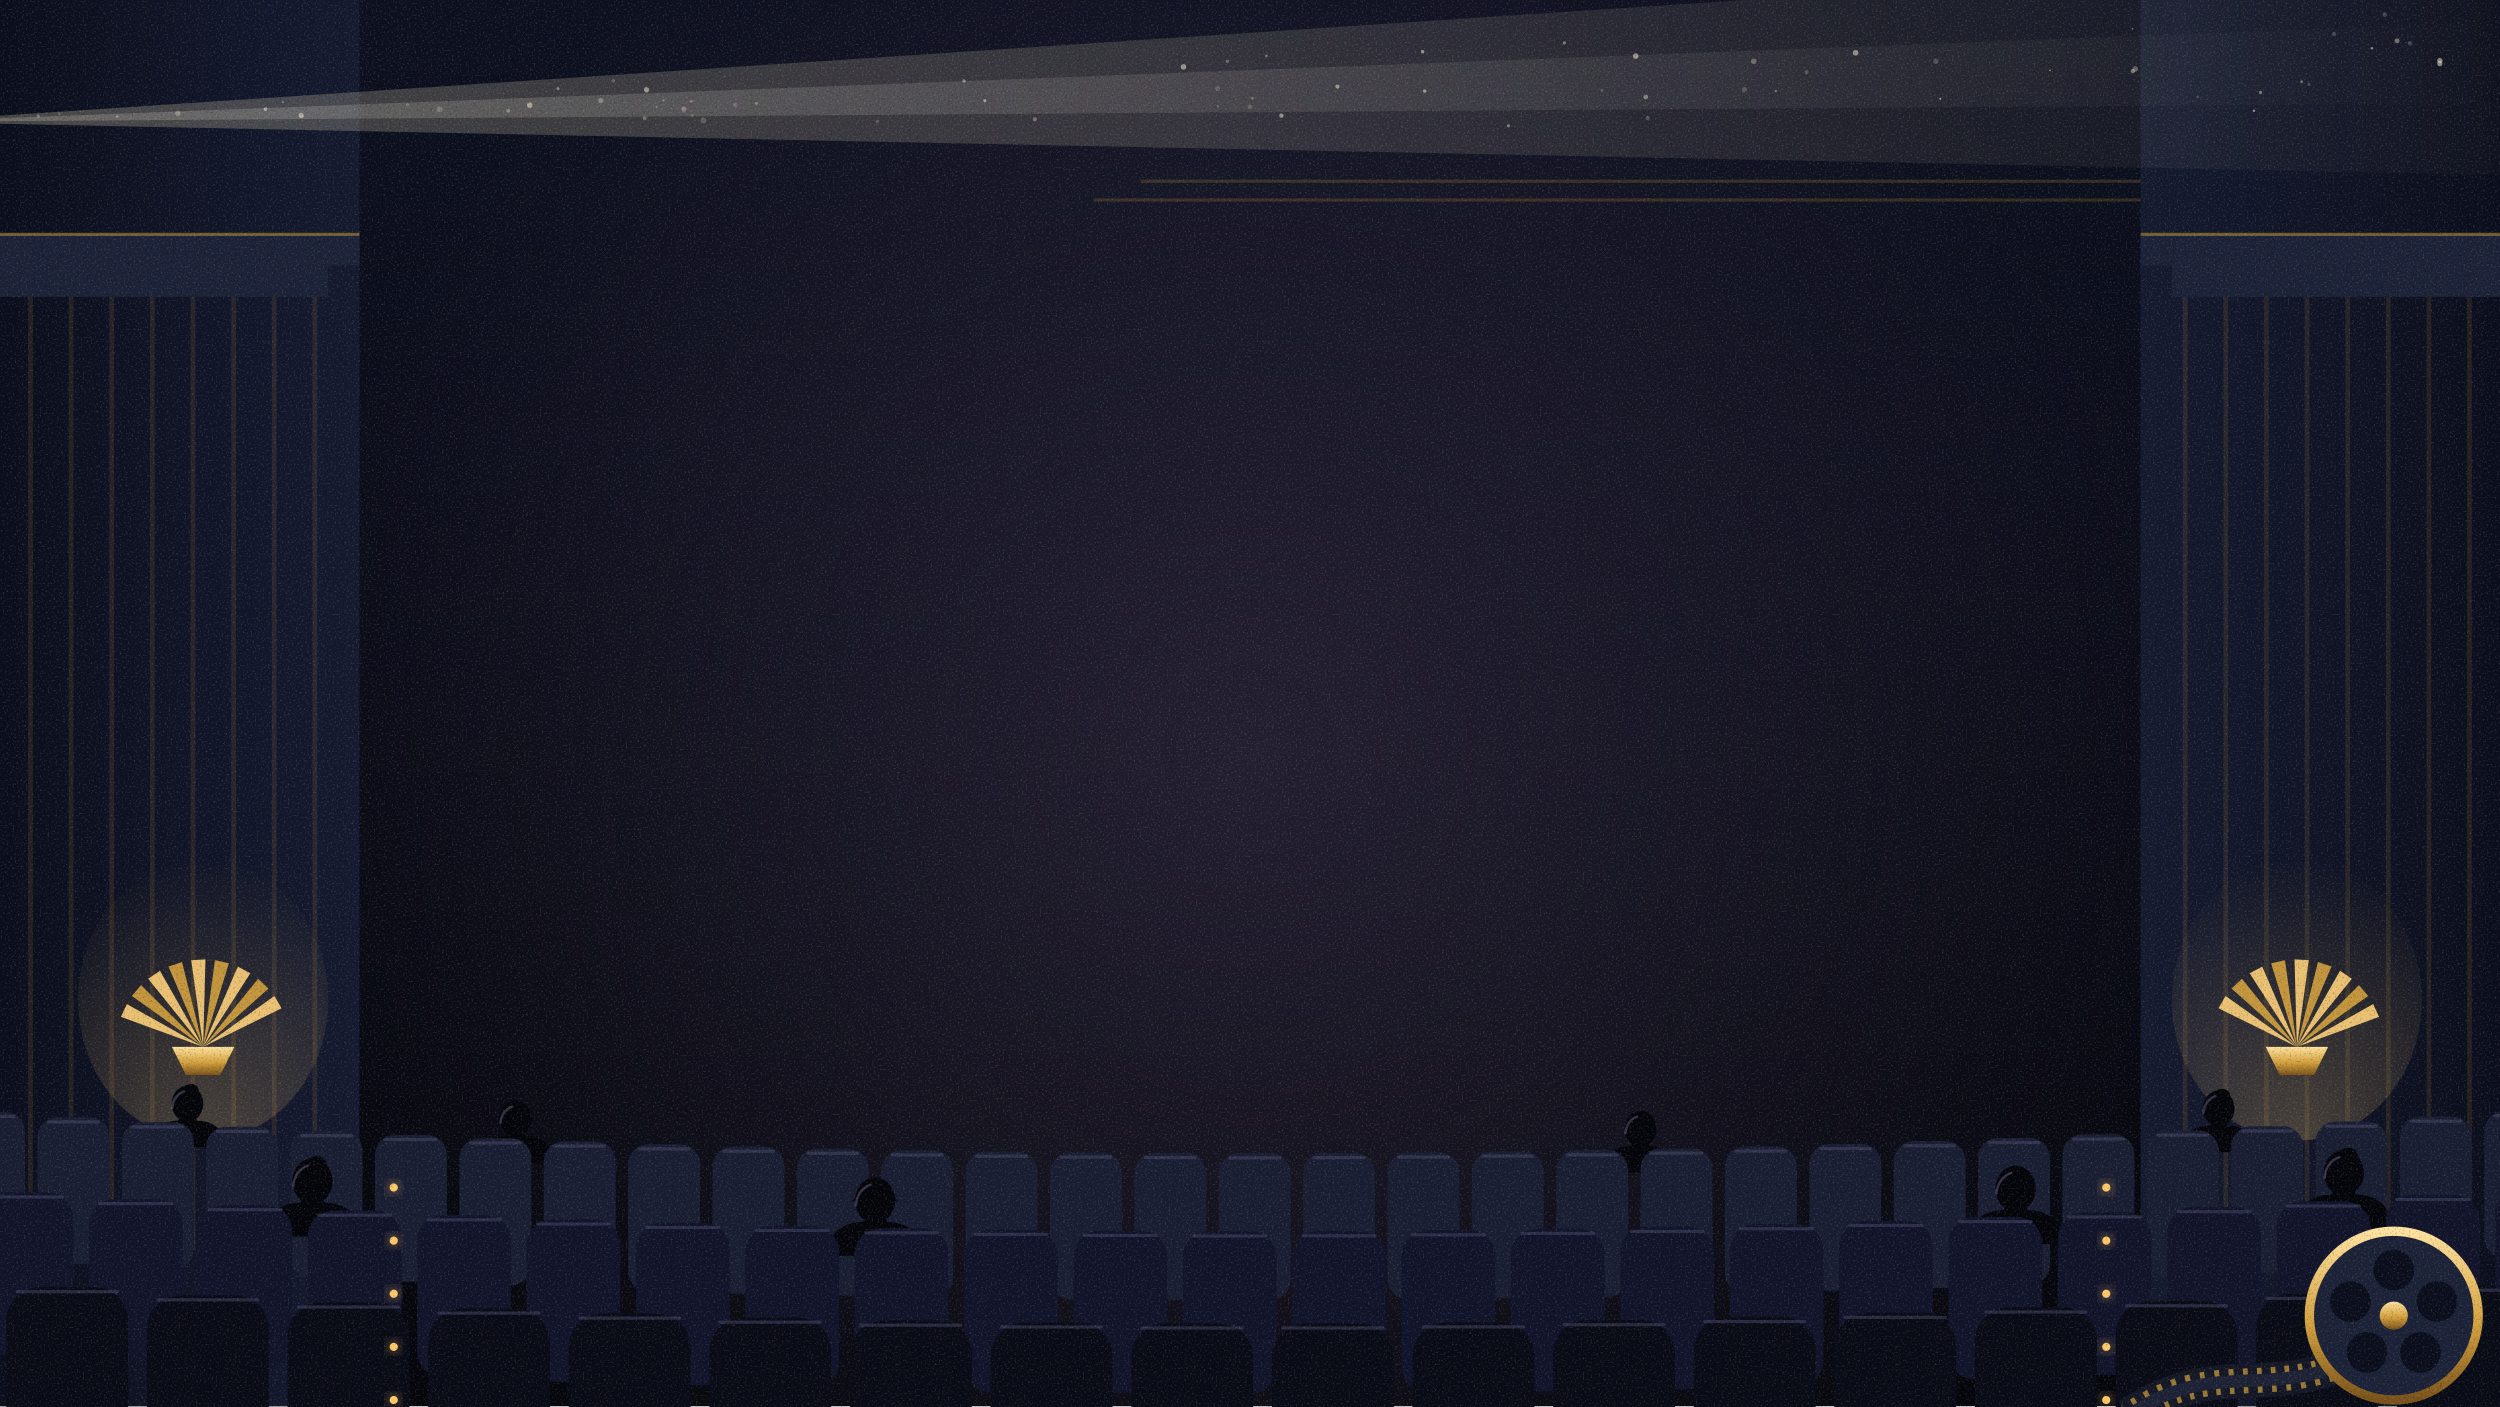
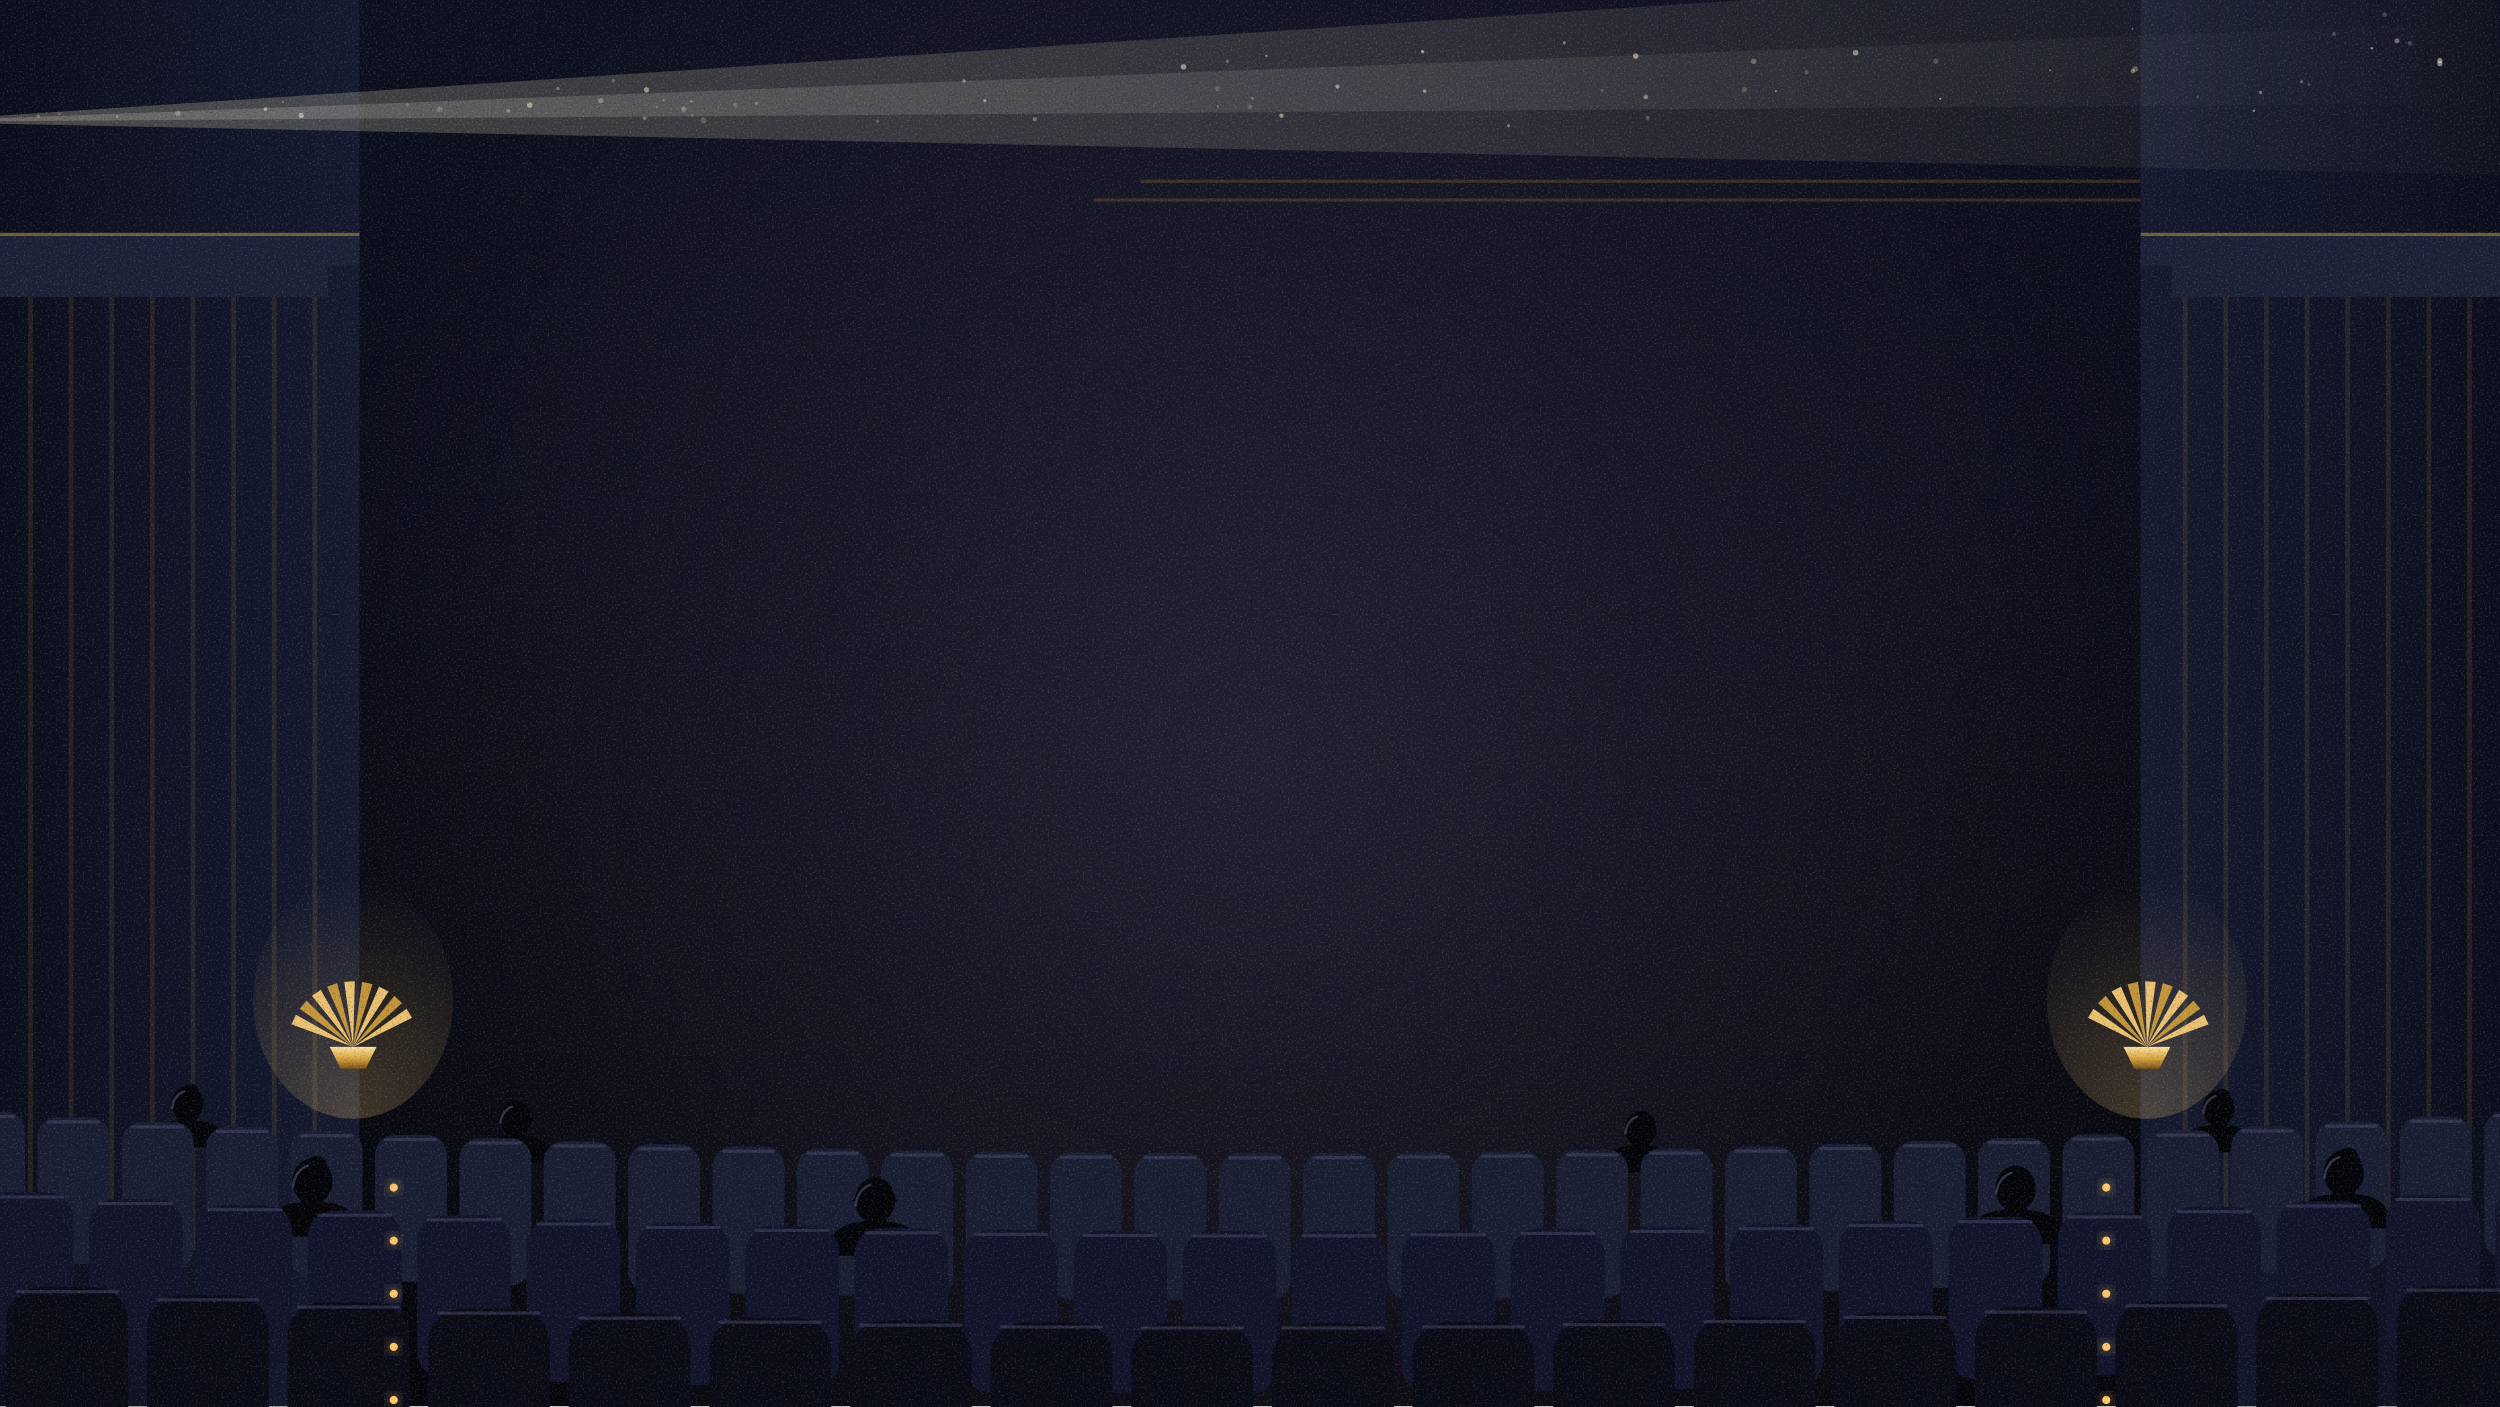
<svg xmlns="http://www.w3.org/2000/svg" width="1600" height="900" viewBox="0 0 1600 900">
  <defs>
    <linearGradient id="bg" x1="0" y1="0" x2="0" y2="1">
      <stop offset="0" stop-color="#0d1020" />
      <stop offset="1" stop-color="#05060c" />
    </linearGradient>
    <radialGradient id="screen" gradientUnits="userSpaceOnUse" cx="800" cy="480" r="620">
      <stop offset="0" stop-color="#3a3048" stop-opacity=".55" />
      <stop offset="1" stop-color="#3a3048" stop-opacity="0" />
    </radialGradient>
    <linearGradient id="wallL" x1="0" y1="0" x2="1" y2="0">
      <stop offset="0" stop-color="#0b0e1c" />
      <stop offset="1" stop-color="#151a30" />
    </linearGradient>
    <linearGradient id="gold" x1="0" y1="0" x2="0" y2="1">
      <stop offset="0" stop-color="#ffe2a0" />
      <stop offset=".55" stop-color="#d4a23e" />
      <stop offset="1" stop-color="#7a521a" />
    </linearGradient>
    <radialGradient id="sconce" cx="50%" cy="100%" r="100%">
      <stop offset="0" stop-color="#ffd27a" stop-opacity=".8" />
      <stop offset="1" stop-color="#ffd27a" stop-opacity="0" />
    </radialGradient>
    <filter id="g" x="-60%" y="-60%" width="220%" height="220%">
      <feGaussianBlur stdDeviation="4" result="b" />
      <feMerge>
        <feMergeNode in="b" />
        <feMergeNode in="SourceGraphic" />
      </feMerge>
    </filter>
    <filter id="blur" x="-50%" y="-50%" width="200%" height="200%">
      <feGaussianBlur stdDeviation="10" />
    </filter>
    <filter id="grainD" x="0" y="0" width="100%" height="100%">
      <feTurbulence type="fractalNoise" baseFrequency=".8" numOctaves="2" seed="4" stitchTiles="stitch" />
      <feColorMatrix values="0 0 0 0 0  0 0 0 0 0  0 0 0 0 0  3 0 0 0 -1.62" />
    </filter>
    <filter id="grainL" x="0" y="0" width="100%" height="100%">
      <feTurbulence type="fractalNoise" baseFrequency=".8" numOctaves="2" seed="9" stitchTiles="stitch" />
      <feColorMatrix values="0 0 0 0 1  0 0 0 0 .95  0 0 0 0 .85  -3 0 0 0 1.38" />
    </filter>
    <linearGradient id="cone1" gradientUnits="userSpaceOnUse" x1="-60" y1="78" x2="1600" y2="40">
      <stop offset="0" stop-color="#fff1c8" stop-opacity="0.26" />
      <stop offset="1" stop-color="#fff1c8" stop-opacity="0.02" />
    </linearGradient>
    <linearGradient id="cone2" gradientUnits="userSpaceOnUse" x1="-60" y1="78" x2="1600" y2="40">
      <stop offset="0" stop-color="#fffbe8" stop-opacity="0.2" />
      <stop offset="1" stop-color="#fffbe8" stop-opacity="0" />
    </linearGradient>
  </defs>
  <rect width="1600" height="900" fill="url(#bg)" />
  <rect width="1600" height="900" fill="url(#screen)" />
  <path d="M700 128 H1560 M730 116 H1540" stroke="#d4a23e" stroke-opacity=".2" stroke-width="2" />
  <rect x="0" y="0" width="230" height="900" fill="url(#wallL)" />
  <rect x="18" y="150" width="3" height="650" fill="#d4a23e" opacity=".12" />
  <rect x="44" y="150" width="3" height="650" fill="#d4a23e" opacity=".12" />
  <rect x="70" y="150" width="3" height="650" fill="#d4a23e" opacity=".12" />
  <rect x="96" y="150" width="3" height="650" fill="#d4a23e" opacity=".12" />
  <rect x="122" y="150" width="3" height="650" fill="#d4a23e" opacity=".12" />
  <rect x="148" y="150" width="3" height="650" fill="#d4a23e" opacity=".12" />
  <rect x="174" y="150" width="3" height="650" fill="#d4a23e" opacity=".12" />
  <rect x="200" y="150" width="3" height="650" fill="#d4a23e" opacity=".12" />
  <path d="M0 150 H230 V170 H210 V190 H0Z" fill="#1c2238" />
  <path d="M0 150 H230" stroke="#d4a23e" stroke-opacity=".5" stroke-width="2" />
-   <ellipse cx="130" cy="640" rx="80" ry="90" fill="url(#sconce)" opacity=".3" />
+   <ellipse cx="226" cy="640" rx="64" ry="76" fill="url(#sconce)" opacity=".3" />
  <g opacity="0.9">
-     <path d="M130 670 L77.4 650.8 L81.2 642.6Z" fill="#ffd27a" />
-     <path d="M130 670 L84.4 637.4 L90.3 630.5Z" fill="#d4a23e" />
-     <path d="M130 670 L94.8 626.4 L102.4 621.3Z" fill="#ffd27a" />
-     <path d="M130 670 L107.8 618.6 L116.5 615.7Z" fill="#d4a23e" />
-     <path d="M130 670 L122.4 614.5 L131.5 614Z" fill="#ffd27a" />
-     <path d="M130 670 L137.6 614.5 L146.5 616.5Z" fill="#d4a23e" />
-     <path d="M130 670 L152.2 618.6 L160.2 622.9Z" fill="#ffd27a" />
-     <path d="M130 670 L165.2 626.4 L171.8 632.7Z" fill="#d4a23e" />
-     <path d="M130 670 L175.6 637.4 L180.2 645.3Z" fill="#ffd27a" />
+     <path d="M226 670 L186.5 655.6 L189.4 649.4Z" fill="#ffd27a" />
+     <path d="M226 670 L191.8 645.6 L196.2 640.4Z" fill="#d4a23e" />
+     <path d="M226 670 L199.6 637.3 L205.3 633.5Z" fill="#ffd27a" />
+     <path d="M226 670 L209.4 631.4 L215.8 629.2Z" fill="#d4a23e" />
+     <path d="M226 670 L220.3 628.4 L227.1 628Z" fill="#ffd27a" />
+     <path d="M226 670 L231.7 628.4 L238.4 629.9Z" fill="#d4a23e" />
+     <path d="M226 670 L242.6 631.4 L248.7 634.6Z" fill="#ffd27a" />
+     <path d="M226 670 L252.4 637.3 L257.3 642Z" fill="#d4a23e" />
+     <path d="M226 670 L260.2 645.6 L263.7 651.4Z" fill="#ffd27a" />
  </g>
-   <path d="M110 670 H150 L141 688 H119Z" fill="url(#gold)" />
+   <path d="M211 670 H241 L234 684 H218Z" fill="url(#gold)" />
  <g transform="translate(1600 0) scale(-1 1)">
    <rect x="0" y="0" width="230" height="900" fill="url(#wallL)" />
    <rect x="18" y="150" width="3" height="650" fill="#d4a23e" opacity=".12" />
    <rect x="44" y="150" width="3" height="650" fill="#d4a23e" opacity=".12" />
    <rect x="70" y="150" width="3" height="650" fill="#d4a23e" opacity=".12" />
    <rect x="96" y="150" width="3" height="650" fill="#d4a23e" opacity=".12" />
    <rect x="122" y="150" width="3" height="650" fill="#d4a23e" opacity=".12" />
    <rect x="148" y="150" width="3" height="650" fill="#d4a23e" opacity=".12" />
    <rect x="174" y="150" width="3" height="650" fill="#d4a23e" opacity=".12" />
    <rect x="200" y="150" width="3" height="650" fill="#d4a23e" opacity=".12" />
    <path d="M0 150 H230 V170 H210 V190 H0Z" fill="#1c2238" />
    <path d="M0 150 H230" stroke="#d4a23e" stroke-opacity=".5" stroke-width="2" />
-     <ellipse cx="130" cy="640" rx="80" ry="90" fill="url(#sconce)" opacity=".3" />
+     <ellipse cx="226" cy="640" rx="64" ry="76" fill="url(#sconce)" opacity=".3" />
    <g opacity="0.9">
-       <path d="M130 670 L77.4 650.8 L81.2 642.6Z" fill="#ffd27a" />
-       <path d="M130 670 L84.4 637.4 L90.3 630.5Z" fill="#d4a23e" />
-       <path d="M130 670 L94.8 626.4 L102.4 621.3Z" fill="#ffd27a" />
-       <path d="M130 670 L107.8 618.6 L116.5 615.7Z" fill="#d4a23e" />
-       <path d="M130 670 L122.4 614.5 L131.5 614Z" fill="#ffd27a" />
-       <path d="M130 670 L137.6 614.5 L146.5 616.5Z" fill="#d4a23e" />
-       <path d="M130 670 L152.2 618.6 L160.2 622.9Z" fill="#ffd27a" />
-       <path d="M130 670 L165.2 626.4 L171.8 632.7Z" fill="#d4a23e" />
-       <path d="M130 670 L175.6 637.4 L180.2 645.3Z" fill="#ffd27a" />
+       <path d="M226 670 L186.5 655.6 L189.4 649.4Z" fill="#ffd27a" />
+       <path d="M226 670 L191.8 645.6 L196.2 640.4Z" fill="#d4a23e" />
+       <path d="M226 670 L199.6 637.3 L205.3 633.5Z" fill="#ffd27a" />
+       <path d="M226 670 L209.4 631.4 L215.8 629.2Z" fill="#d4a23e" />
+       <path d="M226 670 L220.3 628.4 L227.1 628Z" fill="#ffd27a" />
+       <path d="M226 670 L231.7 628.4 L238.4 629.9Z" fill="#d4a23e" />
+       <path d="M226 670 L242.6 631.4 L248.7 634.6Z" fill="#ffd27a" />
+       <path d="M226 670 L252.4 637.3 L257.3 642Z" fill="#d4a23e" />
+       <path d="M226 670 L260.2 645.6 L263.7 651.4Z" fill="#ffd27a" />
    </g>
-     <path d="M110 670 H150 L141 688 H119Z" fill="url(#gold)" />
+     <path d="M211 670 H241 L234 684 H218Z" fill="url(#gold)" />
  </g>
  <path d="M-60 78 L1601.6 112 L1598.4 -32Z" fill="url(#cone1)" />
  <path d="M-60 78 L1600.6 66 L1599.4 14Z" fill="url(#cone2)" />
  <circle cx="1365" cy="45.5" r="1.4" fill="#fff6dc" opacity="0.4" />
  <circle cx="1366.6" cy="44.1" r="1.8" fill="#fff6dc" opacity="0.3" />
  <circle cx="113.8" cy="72.5" r="1.7" fill="#fff6dc" opacity="0.3" />
  <circle cx="561.6" cy="77.7" r="1.1" fill="#fff6dc" opacity="0.2" />
  <circle cx="437.6" cy="69.9" r="1.7" fill="#fff6dc" opacity="0.3" />
  <circle cx="442.4" cy="64.9" r="0.9" fill="#fff6dc" opacity="0.3" />
  <circle cx="260.7" cy="67" r="1" fill="#fff6dc" opacity="0.2" />
  <circle cx="1364.8" cy="18.4" r="0.6" fill="#fff6dc" opacity="0.4" />
  <circle cx="779.3" cy="56.7" r="1.6" fill="#fff6dc" opacity="0.2" />
  <circle cx="1156.2" cy="46.1" r="1.3" fill="#fff6dc" opacity="0.2" />
  <circle cx="325.2" cy="70.9" r="1.3" fill="#fff6dc" opacity="0.3" />
  <circle cx="1406.5" cy="62" r="0.9" fill="#fff6dc" opacity="0.2" />
  <circle cx="392.5" cy="51.7" r="1.2" fill="#fff6dc" opacity="0.2" />
  <circle cx="910.5" cy="33.1" r="1.1" fill="#fff6dc" opacity="0.5" />
  <circle cx="1238.9" cy="39.2" r="1.7" fill="#fff6dc" opacity="0.2" />
  <circle cx="339" cy="67.3" r="1.8" fill="#fff6dc" opacity="0.5" />
  <circle cx="965.4" cy="80.5" r="1" fill="#fff6dc" opacity="0.4" />
  <circle cx="484.1" cy="66.2" r="1" fill="#fff6dc" opacity="0.3" />
  <circle cx="1477.7" cy="54" r="1" fill="#fff6dc" opacity="0.2" />
  <circle cx="1542.4" cy="27.8" r="1.5" fill="#fff6dc" opacity="0.2" />
  <circle cx="630.3" cy="64.4" r="1" fill="#fff6dc" opacity="0.5" />
  <circle cx="1116.4" cy="57.4" r="1.7" fill="#fff6dc" opacity="0.2" />
  <circle cx="1493.8" cy="21.8" r="1.3" fill="#fff6dc" opacity="0.2" />
  <circle cx="1473.1" cy="52.3" r="0.9" fill="#fff6dc" opacity="0.4" />
  <circle cx="470.6" cy="67" r="1.3" fill="#fff6dc" opacity="0.2" />
  <circle cx="443" cy="74" r="1" fill="#fff6dc" opacity="0.2" />
  <circle cx="1561.5" cy="40.7" r="1.7" fill="#fff6dc" opacity="0.5" />
  <circle cx="779.3" cy="67.9" r="0.8" fill="#fff6dc" opacity="0.2" />
  <circle cx="450.2" cy="77.1" r="1.9" fill="#fff6dc" opacity="0.2" />
  <circle cx="169.9" cy="69.8" r="1.2" fill="#fff6dc" opacity="0.5" />
  <circle cx="384.5" cy="64.4" r="1.7" fill="#fff6dc" opacity="0.3" />
  <circle cx="357.1" cy="56.7" r="1" fill="#fff6dc" opacity="0.4" />
  <circle cx="1534.1" cy="26.1" r="1.6" fill="#fff6dc" opacity="0.4" />
  <circle cx="1054.5" cy="75.5" r="1.4" fill="#fff6dc" opacity="0.2" />
  <circle cx="192.8" cy="73.9" r="1.7" fill="#fff6dc" opacity="0.5" />
  <circle cx="1526.2" cy="9.4" r="1.5" fill="#fff6dc" opacity="0.2" />
  <circle cx="1046.9" cy="35.9" r="1.8" fill="#fff6dc" opacity="0.5" />
  <circle cx="51.3" cy="71.3" r="0.6" fill="#fff6dc" opacity="0.2" />
  <circle cx="1001.2" cy="27.4" r="1" fill="#fff6dc" opacity="0.4" />
  <circle cx="820.1" cy="74" r="1.4" fill="#fff6dc" opacity="0.5" />
  <circle cx="1136.5" cy="58.3" r="0.7" fill="#fff6dc" opacity="0.4" />
  <circle cx="38" cy="72.9" r="0.9" fill="#fff6dc" opacity="0.2" />
  <circle cx="810.5" cy="35.8" r="0.8" fill="#fff6dc" opacity="0.4" />
  <circle cx="413.8" cy="57.5" r="1.7" fill="#fff6dc" opacity="0.5" />
  <circle cx="420.3" cy="68.6" r="0.7" fill="#fff6dc" opacity="0.3" />
  <circle cx="1241.7" cy="63.2" r="0.7" fill="#fff6dc" opacity="0.5" />
  <circle cx="800" cy="68.4" r="1.5" fill="#fff6dc" opacity="0.2" />
  <circle cx="1053.3" cy="62.1" r="1.5" fill="#fff6dc" opacity="0.4" />
  <circle cx="617" cy="51.8" r="1.1" fill="#fff6dc" opacity="0.4" />
  <circle cx="1122.4" cy="39.2" r="1.8" fill="#fff6dc" opacity="0.3" />
  <circle cx="1561.5" cy="38.8" r="1.7" fill="#fff6dc" opacity="0.5" />
  <circle cx="757.4" cy="42.8" r="1.8" fill="#fff6dc" opacity="0.5" />
  <circle cx="281.4" cy="69.9" r="1.9" fill="#fff6dc" opacity="0.2" />
  <circle cx="181.1" cy="65.2" r="0.8" fill="#fff6dc" opacity="0.3" />
  <circle cx="1518.1" cy="30.9" r="0.8" fill="#fff6dc" opacity="0.5" />
  <circle cx="911.8" cy="58.3" r="1.1" fill="#fff6dc" opacity="0.5" />
  <circle cx="412.6" cy="75.6" r="1.3" fill="#fff6dc" opacity="0.3" />
  <circle cx="24.4" cy="74.3" r="1.1" fill="#fff6dc" opacity="0.3" />
  <circle cx="785.6" cy="39.2" r="1.1" fill="#fff6dc" opacity="0.3" />
  <circle cx="662.3" cy="76.3" r="1.4" fill="#fff6dc" opacity="0.3" />
  <circle cx="1312" cy="45" r="0.6" fill="#fff6dc" opacity="0.5" />
  <circle cx="856" cy="55.4" r="1.3" fill="#fff6dc" opacity="0.5" />
  <circle cx="1442.5" cy="70.9" r="0.8" fill="#fff6dc" opacity="0.5" />
  <circle cx="75" cy="74.6" r="0.7" fill="#fff6dc" opacity="0.4" />
  <circle cx="801.5" cy="62.9" r="0.9" fill="#fff6dc" opacity="0.3" />
  <circle cx="1187.6" cy="33.8" r="1.8" fill="#fff6dc" opacity="0.5" />
  <circle cx="1025.3" cy="57.9" r="1" fill="#fff6dc" opacity="0.2" />
  <circle cx="424.6" cy="64.1" r="0.7" fill="#fff6dc" opacity="0.3" />
  <circle cx="1446.7" cy="59.2" r="1.1" fill="#fff6dc" opacity="0.4" />
  <circle cx="463.7" cy="48.9" r="0.6" fill="#fff6dc" opacity="0.2" />
  <path d="M95.8 734.2 Q96.9 717.7 114 717.2 L114.5 716.1 A10.1 11.6 0 1 1 125.5 716.1 L126.1 717.2 Q143.1 717.7 144.2 734.2Z" fill="#04050a" />
  <ellipse cx="122.2" cy="697.9" rx="5" ry="4.2" fill="#04050a" />
  <path d="M110.3 708.9 A10.1 11.6 0 0 1 117.8 698.5" stroke="#8a7aa8" stroke-width="1.5" stroke-opacity=".38" fill="none" stroke-linecap="round" />
  <path d="M305.8 744 Q306.9 727.5 324 727 L324.5 725.9 A10.1 11.6 0 1 1 335.5 725.9 L336.1 727 Q353.1 727.5 354.2 744Z" fill="#04050a" />
  <path d="M318.5 716.5 Q330 701.7 341.6 716.5 Z" fill="#04050a" />
  <path d="M320.3 718.7 A10.1 11.6 0 0 1 327.8 708.3" stroke="#8a7aa8" stroke-width="1.5" stroke-opacity=".38" fill="none" stroke-linecap="round" />
  <path d="M1025.8 750.5 Q1026.9 734 1044 733.4 L1044.5 732.3 A10.1 11.6 0 1 1 1055.5 732.3 L1056.1 733.4 Q1073.1 734 1074.2 750.5Z" fill="#04050a" />
  <path d="M1040.3 725.2 A10.1 11.6 0 0 1 1047.8 714.7" stroke="#8a7aa8" stroke-width="1.5" stroke-opacity=".38" fill="none" stroke-linecap="round" />
  <path d="M1395.8 737.4 Q1396.9 720.9 1414 720.3 L1414.5 719.2 A10.1 11.6 0 1 1 1425.5 719.2 L1426.1 720.3 Q1443.1 720.9 1444.2 737.4Z" fill="#04050a" />
  <ellipse cx="1422.2" cy="701.1" rx="5" ry="4.2" fill="#04050a" />
  <path d="M1410.3 712.1 A10.1 11.6 0 0 1 1417.8 701.6" stroke="#8a7aa8" stroke-width="1.5" stroke-opacity=".38" fill="none" stroke-linecap="round" />
  <rect x="-30" y="711.5" width="46" height="94" rx="12.9" fill="#1a1e33" />
  <rect x="-24" y="713.5" width="34" height="2" rx="1" fill="#4a4a6a" opacity=".5" />
  <rect x="24" y="715" width="46" height="94" rx="12.9" fill="#1a1e33" />
  <rect x="30" y="717" width="34" height="2" rx="1" fill="#4a4a6a" opacity=".5" />
  <rect x="78" y="718.2" width="46" height="94" rx="12.9" fill="#1a1e33" />
  <rect x="84" y="720.2" width="34" height="2" rx="1" fill="#4a4a6a" opacity=".5" />
  <rect x="132" y="721.1" width="46" height="94" rx="12.9" fill="#1a1e33" />
  <rect x="138" y="723.1" width="34" height="2" rx="1" fill="#4a4a6a" opacity=".5" />
  <rect x="186" y="723.8" width="46" height="94" rx="12.9" fill="#1a1e33" />
  <rect x="192" y="725.8" width="34" height="2" rx="1" fill="#4a4a6a" opacity=".5" />
  <rect x="240" y="726.3" width="46" height="94" rx="12.9" fill="#1a1e33" />
  <rect x="246" y="728.3" width="34" height="2" rx="1" fill="#4a4a6a" opacity=".5" />
  <rect x="294" y="728.5" width="46" height="94" rx="12.9" fill="#1a1e33" />
  <rect x="300" y="730.5" width="34" height="2" rx="1" fill="#4a4a6a" opacity=".5" />
  <rect x="348" y="730.5" width="46" height="94" rx="12.9" fill="#1a1e33" />
  <rect x="354" y="732.5" width="34" height="2" rx="1" fill="#4a4a6a" opacity=".5" />
  <rect x="402" y="732.3" width="46" height="94" rx="12.9" fill="#1a1e33" />
  <rect x="408" y="734.3" width="34" height="2" rx="1" fill="#4a4a6a" opacity=".5" />
  <rect x="456" y="733.8" width="46" height="94" rx="12.9" fill="#1a1e33" />
  <rect x="462" y="735.8" width="34" height="2" rx="1" fill="#4a4a6a" opacity=".5" />
  <rect x="510" y="735.1" width="46" height="94" rx="12.9" fill="#1a1e33" />
  <rect x="516" y="737.1" width="34" height="2" rx="1" fill="#4a4a6a" opacity=".5" />
  <rect x="564" y="736.2" width="46" height="94" rx="12.9" fill="#1a1e33" />
  <rect x="570" y="738.2" width="34" height="2" rx="1" fill="#4a4a6a" opacity=".5" />
  <rect x="618" y="737" width="46" height="94" rx="12.9" fill="#1a1e33" />
  <rect x="624" y="739" width="34" height="2" rx="1" fill="#4a4a6a" opacity=".5" />
  <rect x="672" y="737.6" width="46" height="94" rx="12.9" fill="#1a1e33" />
  <rect x="678" y="739.6" width="34" height="2" rx="1" fill="#4a4a6a" opacity=".5" />
  <rect x="726" y="737.9" width="46" height="94" rx="12.9" fill="#1a1e33" />
  <rect x="732" y="739.9" width="34" height="2" rx="1" fill="#4a4a6a" opacity=".5" />
  <rect x="780" y="738" width="46" height="94" rx="12.9" fill="#1a1e33" />
  <rect x="786" y="740" width="34" height="2" rx="1" fill="#4a4a6a" opacity=".5" />
  <rect x="834" y="737.9" width="46" height="94" rx="12.9" fill="#1a1e33" />
  <rect x="840" y="739.9" width="34" height="2" rx="1" fill="#4a4a6a" opacity=".5" />
  <rect x="888" y="737.5" width="46" height="94" rx="12.9" fill="#1a1e33" />
  <rect x="894" y="739.5" width="34" height="2" rx="1" fill="#4a4a6a" opacity=".5" />
  <rect x="942" y="736.9" width="46" height="94" rx="12.9" fill="#1a1e33" />
  <rect x="948" y="738.9" width="34" height="2" rx="1" fill="#4a4a6a" opacity=".5" />
  <rect x="996" y="736.1" width="46" height="94" rx="12.9" fill="#1a1e33" />
  <rect x="1002" y="738.1" width="34" height="2" rx="1" fill="#4a4a6a" opacity=".5" />
  <rect x="1050" y="735" width="46" height="94" rx="12.9" fill="#1a1e33" />
  <rect x="1056" y="737" width="34" height="2" rx="1" fill="#4a4a6a" opacity=".5" />
  <rect x="1104" y="733.7" width="46" height="94" rx="12.9" fill="#1a1e33" />
  <rect x="1110" y="735.7" width="34" height="2" rx="1" fill="#4a4a6a" opacity=".5" />
  <rect x="1158" y="732.1" width="46" height="94" rx="12.9" fill="#1a1e33" />
  <rect x="1164" y="734.1" width="34" height="2" rx="1" fill="#4a4a6a" opacity=".5" />
  <rect x="1212" y="730.3" width="46" height="94" rx="12.9" fill="#1a1e33" />
  <rect x="1218" y="732.3" width="34" height="2" rx="1" fill="#4a4a6a" opacity=".5" />
  <rect x="1266" y="728.3" width="46" height="94" rx="12.9" fill="#1a1e33" />
  <rect x="1272" y="730.3" width="34" height="2" rx="1" fill="#4a4a6a" opacity=".5" />
  <rect x="1320" y="726" width="46" height="94" rx="12.9" fill="#1a1e33" />
  <rect x="1326" y="728" width="34" height="2" rx="1" fill="#4a4a6a" opacity=".5" />
  <rect x="1374" y="723.5" width="46" height="94" rx="12.9" fill="#1a1e33" />
  <rect x="1380" y="725.5" width="34" height="2" rx="1" fill="#4a4a6a" opacity=".5" />
  <rect x="1428" y="720.8" width="46" height="94" rx="12.9" fill="#1a1e33" />
  <rect x="1434" y="722.8" width="34" height="2" rx="1" fill="#4a4a6a" opacity=".5" />
  <rect x="1482" y="717.8" width="46" height="94" rx="12.9" fill="#1a1e33" />
  <rect x="1488" y="719.8" width="34" height="2" rx="1" fill="#4a4a6a" opacity=".5" />
  <rect x="1536" y="714.6" width="46" height="94" rx="12.9" fill="#1a1e33" />
  <rect x="1542" y="716.6" width="34" height="2" rx="1" fill="#4a4a6a" opacity=".5" />
  <rect x="1590" y="711.1" width="46" height="94" rx="12.9" fill="#1a1e33" />
  <rect x="1596" y="713.1" width="34" height="2" rx="1" fill="#4a4a6a" opacity=".5" />
  <path d="M169.2 791.4 Q170.6 770.4 192.3 769.7 L193 768.3 A12.9 14.7 0 1 1 207 768.3 L207.7 769.7 Q229.4 770.4 230.8 791.4Z" fill="#04050a" />
  <ellipse cx="202.8" cy="745.2" rx="6.3" ry="5.3" fill="#04050a" />
  <path d="M187.7 759.2 A12.9 14.7 0 0 1 197.2 745.9" stroke="#8a7aa8" stroke-width="1.5" stroke-opacity=".38" fill="none" stroke-linecap="round" />
  <path d="M529.2 803.7 Q530.6 782.7 552.3 782 L553 780.6 A12.9 14.7 0 1 1 567 780.6 L567.7 782 Q589.4 782.7 590.8 803.7Z" fill="#04050a" />
  <path d="M545.3 768.7 Q560 749.8 574.7 768.7 Z" fill="#04050a" />
  <path d="M547.7 771.5 A12.9 14.7 0 0 1 557.2 758.2" stroke="#8a7aa8" stroke-width="1.5" stroke-opacity=".38" fill="none" stroke-linecap="round" />
  <path d="M1259.2 796.2 Q1260.6 775.2 1282.3 774.5 L1283 773.1 A12.9 14.7 0 1 1 1297 773.1 L1297.7 774.5 Q1319.4 775.2 1320.8 796.2Z" fill="#04050a" />
  <path d="M1277.7 764 A12.9 14.7 0 0 1 1287.2 750.7" stroke="#8a7aa8" stroke-width="1.5" stroke-opacity=".38" fill="none" stroke-linecap="round" />
  <path d="M1469.2 786.1 Q1470.6 765.1 1492.3 764.4 L1493 763 A12.9 14.7 0 1 1 1507 763 L1507.7 764.4 Q1529.4 765.1 1530.8 786.1Z" fill="#04050a" />
  <ellipse cx="1502.8" cy="739.9" rx="6.3" ry="5.3" fill="#04050a" />
  <path d="M1487.7 753.9 A12.9 14.7 0 0 1 1497.2 740.6" stroke="#8a7aa8" stroke-width="1.5" stroke-opacity=".38" fill="none" stroke-linecap="round" />
  <rect x="-13" y="763.1" width="60" height="104" rx="16.8" fill="#11142a" />
  <rect x="-7" y="765.1" width="48" height="2" rx="1" fill="#4a4a6a" opacity=".5" />
  <rect x="57" y="767.3" width="60" height="104" rx="16.8" fill="#11142a" />
  <rect x="63" y="769.3" width="48" height="2" rx="1" fill="#4a4a6a" opacity=".5" />
  <rect x="127" y="771.2" width="60" height="104" rx="16.8" fill="#11142a" />
  <rect x="133" y="773.2" width="48" height="2" rx="1" fill="#4a4a6a" opacity=".5" />
  <rect x="197" y="774.7" width="60" height="104" rx="16.8" fill="#11142a" />
  <rect x="203" y="776.7" width="48" height="2" rx="1" fill="#4a4a6a" opacity=".5" />
  <rect x="267" y="777.7" width="60" height="104" rx="16.8" fill="#11142a" />
  <rect x="273" y="779.7" width="48" height="2" rx="1" fill="#4a4a6a" opacity=".5" />
  <rect x="337" y="780.4" width="60" height="104" rx="16.8" fill="#11142a" />
  <rect x="343" y="782.4" width="48" height="2" rx="1" fill="#4a4a6a" opacity=".5" />
  <rect x="407" y="782.6" width="60" height="104" rx="16.8" fill="#11142a" />
  <rect x="413" y="784.6" width="48" height="2" rx="1" fill="#4a4a6a" opacity=".5" />
  <rect x="477" y="784.5" width="60" height="104" rx="16.8" fill="#11142a" />
  <rect x="483" y="786.5" width="48" height="2" rx="1" fill="#4a4a6a" opacity=".5" />
  <rect x="547" y="786" width="60" height="104" rx="16.8" fill="#11142a" />
  <rect x="553" y="788" width="48" height="2" rx="1" fill="#4a4a6a" opacity=".5" />
  <rect x="617" y="787" width="60" height="104" rx="16.8" fill="#11142a" />
  <rect x="623" y="789" width="48" height="2" rx="1" fill="#4a4a6a" opacity=".5" />
  <rect x="687" y="787.7" width="60" height="104" rx="16.8" fill="#11142a" />
  <rect x="693" y="789.7" width="48" height="2" rx="1" fill="#4a4a6a" opacity=".5" />
  <rect x="757" y="788" width="60" height="104" rx="16.8" fill="#11142a" />
  <rect x="763" y="790" width="48" height="2" rx="1" fill="#4a4a6a" opacity=".5" />
  <rect x="827" y="787.9" width="60" height="104" rx="16.8" fill="#11142a" />
  <rect x="833" y="789.9" width="48" height="2" rx="1" fill="#4a4a6a" opacity=".5" />
  <rect x="897" y="787.3" width="60" height="104" rx="16.8" fill="#11142a" />
  <rect x="903" y="789.3" width="48" height="2" rx="1" fill="#4a4a6a" opacity=".5" />
  <rect x="967" y="786.4" width="60" height="104" rx="16.8" fill="#11142a" />
  <rect x="973" y="788.4" width="48" height="2" rx="1" fill="#4a4a6a" opacity=".5" />
  <rect x="1037" y="785.1" width="60" height="104" rx="16.8" fill="#11142a" />
  <rect x="1043" y="787.1" width="48" height="2" rx="1" fill="#4a4a6a" opacity=".5" />
  <rect x="1107" y="783.4" width="60" height="104" rx="16.8" fill="#11142a" />
  <rect x="1113" y="785.4" width="48" height="2" rx="1" fill="#4a4a6a" opacity=".5" />
  <rect x="1177" y="781.3" width="60" height="104" rx="16.8" fill="#11142a" />
  <rect x="1183" y="783.3" width="48" height="2" rx="1" fill="#4a4a6a" opacity=".5" />
  <rect x="1247" y="778.8" width="60" height="104" rx="16.8" fill="#11142a" />
  <rect x="1253" y="780.8" width="48" height="2" rx="1" fill="#4a4a6a" opacity=".5" />
  <rect x="1317" y="775.8" width="60" height="104" rx="16.8" fill="#11142a" />
  <rect x="1323" y="777.8" width="48" height="2" rx="1" fill="#4a4a6a" opacity=".5" />
  <rect x="1387" y="772.5" width="60" height="104" rx="16.8" fill="#11142a" />
  <rect x="1393" y="774.5" width="48" height="2" rx="1" fill="#4a4a6a" opacity=".5" />
  <rect x="1457" y="768.8" width="60" height="104" rx="16.8" fill="#11142a" />
  <rect x="1463" y="770.8" width="48" height="2" rx="1" fill="#4a4a6a" opacity=".5" />
  <rect x="1527" y="764.7" width="60" height="104" rx="16.8" fill="#11142a" />
  <rect x="1533" y="766.7" width="48" height="2" rx="1" fill="#4a4a6a" opacity=".5" />
  <rect x="1597" y="760.2" width="60" height="104" rx="16.8" fill="#11142a" />
  <rect x="1603" y="762.2" width="48" height="2" rx="1" fill="#4a4a6a" opacity=".5" />
  <rect x="4" y="823.7" width="78" height="118" rx="21.8" fill="#090b16" />
  <rect x="10" y="825.7" width="66" height="2" rx="1" fill="#4a4a6a" opacity=".5" />
  <rect x="94" y="828.9" width="78" height="118" rx="21.8" fill="#090b16" />
  <rect x="100" y="830.9" width="66" height="2" rx="1" fill="#4a4a6a" opacity=".5" />
  <rect x="184" y="833.5" width="78" height="118" rx="21.8" fill="#090b16" />
  <rect x="190" y="835.5" width="66" height="2" rx="1" fill="#4a4a6a" opacity=".5" />
  <rect x="274" y="837.4" width="78" height="118" rx="21.8" fill="#090b16" />
  <rect x="280" y="839.4" width="66" height="2" rx="1" fill="#4a4a6a" opacity=".5" />
  <rect x="364" y="840.6" width="78" height="118" rx="21.8" fill="#090b16" />
  <rect x="370" y="842.6" width="66" height="2" rx="1" fill="#4a4a6a" opacity=".5" />
  <rect x="454" y="843.2" width="78" height="118" rx="21.8" fill="#090b16" />
  <rect x="460" y="845.2" width="66" height="2" rx="1" fill="#4a4a6a" opacity=".5" />
  <rect x="544" y="845.1" width="78" height="118" rx="21.8" fill="#090b16" />
  <rect x="550" y="847.1" width="66" height="2" rx="1" fill="#4a4a6a" opacity=".5" />
  <rect x="634" y="846.3" width="78" height="118" rx="21.8" fill="#090b16" />
  <rect x="640" y="848.3" width="66" height="2" rx="1" fill="#4a4a6a" opacity=".5" />
  <rect x="724" y="846.9" width="78" height="118" rx="21.8" fill="#090b16" />
  <rect x="730" y="848.9" width="66" height="2" rx="1" fill="#4a4a6a" opacity=".5" />
  <rect x="814" y="846.9" width="78" height="118" rx="21.8" fill="#090b16" />
  <rect x="820" y="848.9" width="66" height="2" rx="1" fill="#4a4a6a" opacity=".5" />
  <rect x="904" y="846.2" width="78" height="118" rx="21.8" fill="#090b16" />
  <rect x="910" y="848.2" width="66" height="2" rx="1" fill="#4a4a6a" opacity=".5" />
  <rect x="994" y="844.8" width="78" height="118" rx="21.8" fill="#090b16" />
  <rect x="1000" y="846.8" width="66" height="2" rx="1" fill="#4a4a6a" opacity=".5" />
  <rect x="1084" y="842.8" width="78" height="118" rx="21.8" fill="#090b16" />
  <rect x="1090" y="844.8" width="66" height="2" rx="1" fill="#4a4a6a" opacity=".5" />
  <rect x="1174" y="840.1" width="78" height="118" rx="21.8" fill="#090b16" />
  <rect x="1180" y="842.1" width="66" height="2" rx="1" fill="#4a4a6a" opacity=".5" />
  <rect x="1264" y="836.7" width="78" height="118" rx="21.8" fill="#090b16" />
  <rect x="1270" y="838.7" width="66" height="2" rx="1" fill="#4a4a6a" opacity=".5" />
  <rect x="1354" y="832.7" width="78" height="118" rx="21.8" fill="#090b16" />
  <rect x="1360" y="834.7" width="66" height="2" rx="1" fill="#4a4a6a" opacity=".5" />
  <rect x="1444" y="828" width="78" height="118" rx="21.8" fill="#090b16" />
  <rect x="1450" y="830" width="66" height="2" rx="1" fill="#4a4a6a" opacity=".5" />
  <rect x="1534" y="822.7" width="78" height="118" rx="21.8" fill="#090b16" />
  <rect x="1540" y="824.7" width="66" height="2" rx="1" fill="#4a4a6a" opacity=".5" />
  <rect x="1624" y="816.7" width="78" height="118" rx="21.8" fill="#090b16" />
  <rect x="1630" y="818.7" width="66" height="2" rx="1" fill="#4a4a6a" opacity=".5" />
-   <path d="M1492 876 C1442 892 1412 872 1362 906" stroke="#141826" stroke-width="22" fill="none" />
-   <path d="M1492 876 C1442 892 1412 872 1362 906" stroke="#d4a23e" stroke-opacity=".7" stroke-width="16" stroke-dasharray="3 6" fill="none" />
-   <path d="M1492 876 C1442 892 1412 872 1362 906" stroke="#1d2236" stroke-width="8" fill="none" />
-   <circle cx="1532" cy="842" r="54" fill="#1c2238" stroke="url(#gold)" stroke-width="6" />
-   <circle cx="1532" cy="812.8" r="13" fill="#0b0e1c" />
-   <circle cx="1559.7" cy="833" r="13" fill="#0b0e1c" />
-   <circle cx="1549.1" cy="865.6" r="13" fill="#0b0e1c" />
-   <circle cx="1514.9" cy="865.6" r="13" fill="#0b0e1c" />
-   <circle cx="1504.3" cy="833" r="13" fill="#0b0e1c" />
-   <circle cx="1532" cy="842" r="9" fill="url(#gold)" />
  <circle cx="252" cy="760" r="2.6" fill="#ffc96b" filter="url(#g)" />
  <circle cx="252" cy="794" r="2.6" fill="#ffc96b" filter="url(#g)" />
  <circle cx="252" cy="828" r="2.6" fill="#ffc96b" filter="url(#g)" />
  <circle cx="252" cy="862" r="2.6" fill="#ffc96b" filter="url(#g)" />
  <circle cx="252" cy="896" r="2.6" fill="#ffc96b" filter="url(#g)" />
  <circle cx="1348" cy="760" r="2.6" fill="#ffc96b" filter="url(#g)" />
  <circle cx="1348" cy="794" r="2.6" fill="#ffc96b" filter="url(#g)" />
  <circle cx="1348" cy="828" r="2.6" fill="#ffc96b" filter="url(#g)" />
  <circle cx="1348" cy="862" r="2.6" fill="#ffc96b" filter="url(#g)" />
  <circle cx="1348" cy="896" r="2.6" fill="#ffc96b" filter="url(#g)" />
  <rect width="1600" height="900" filter="url(#grainD)" opacity="0.24" />
  <rect width="1600" height="900" filter="url(#grainL)" opacity="0.144" />
</svg>
